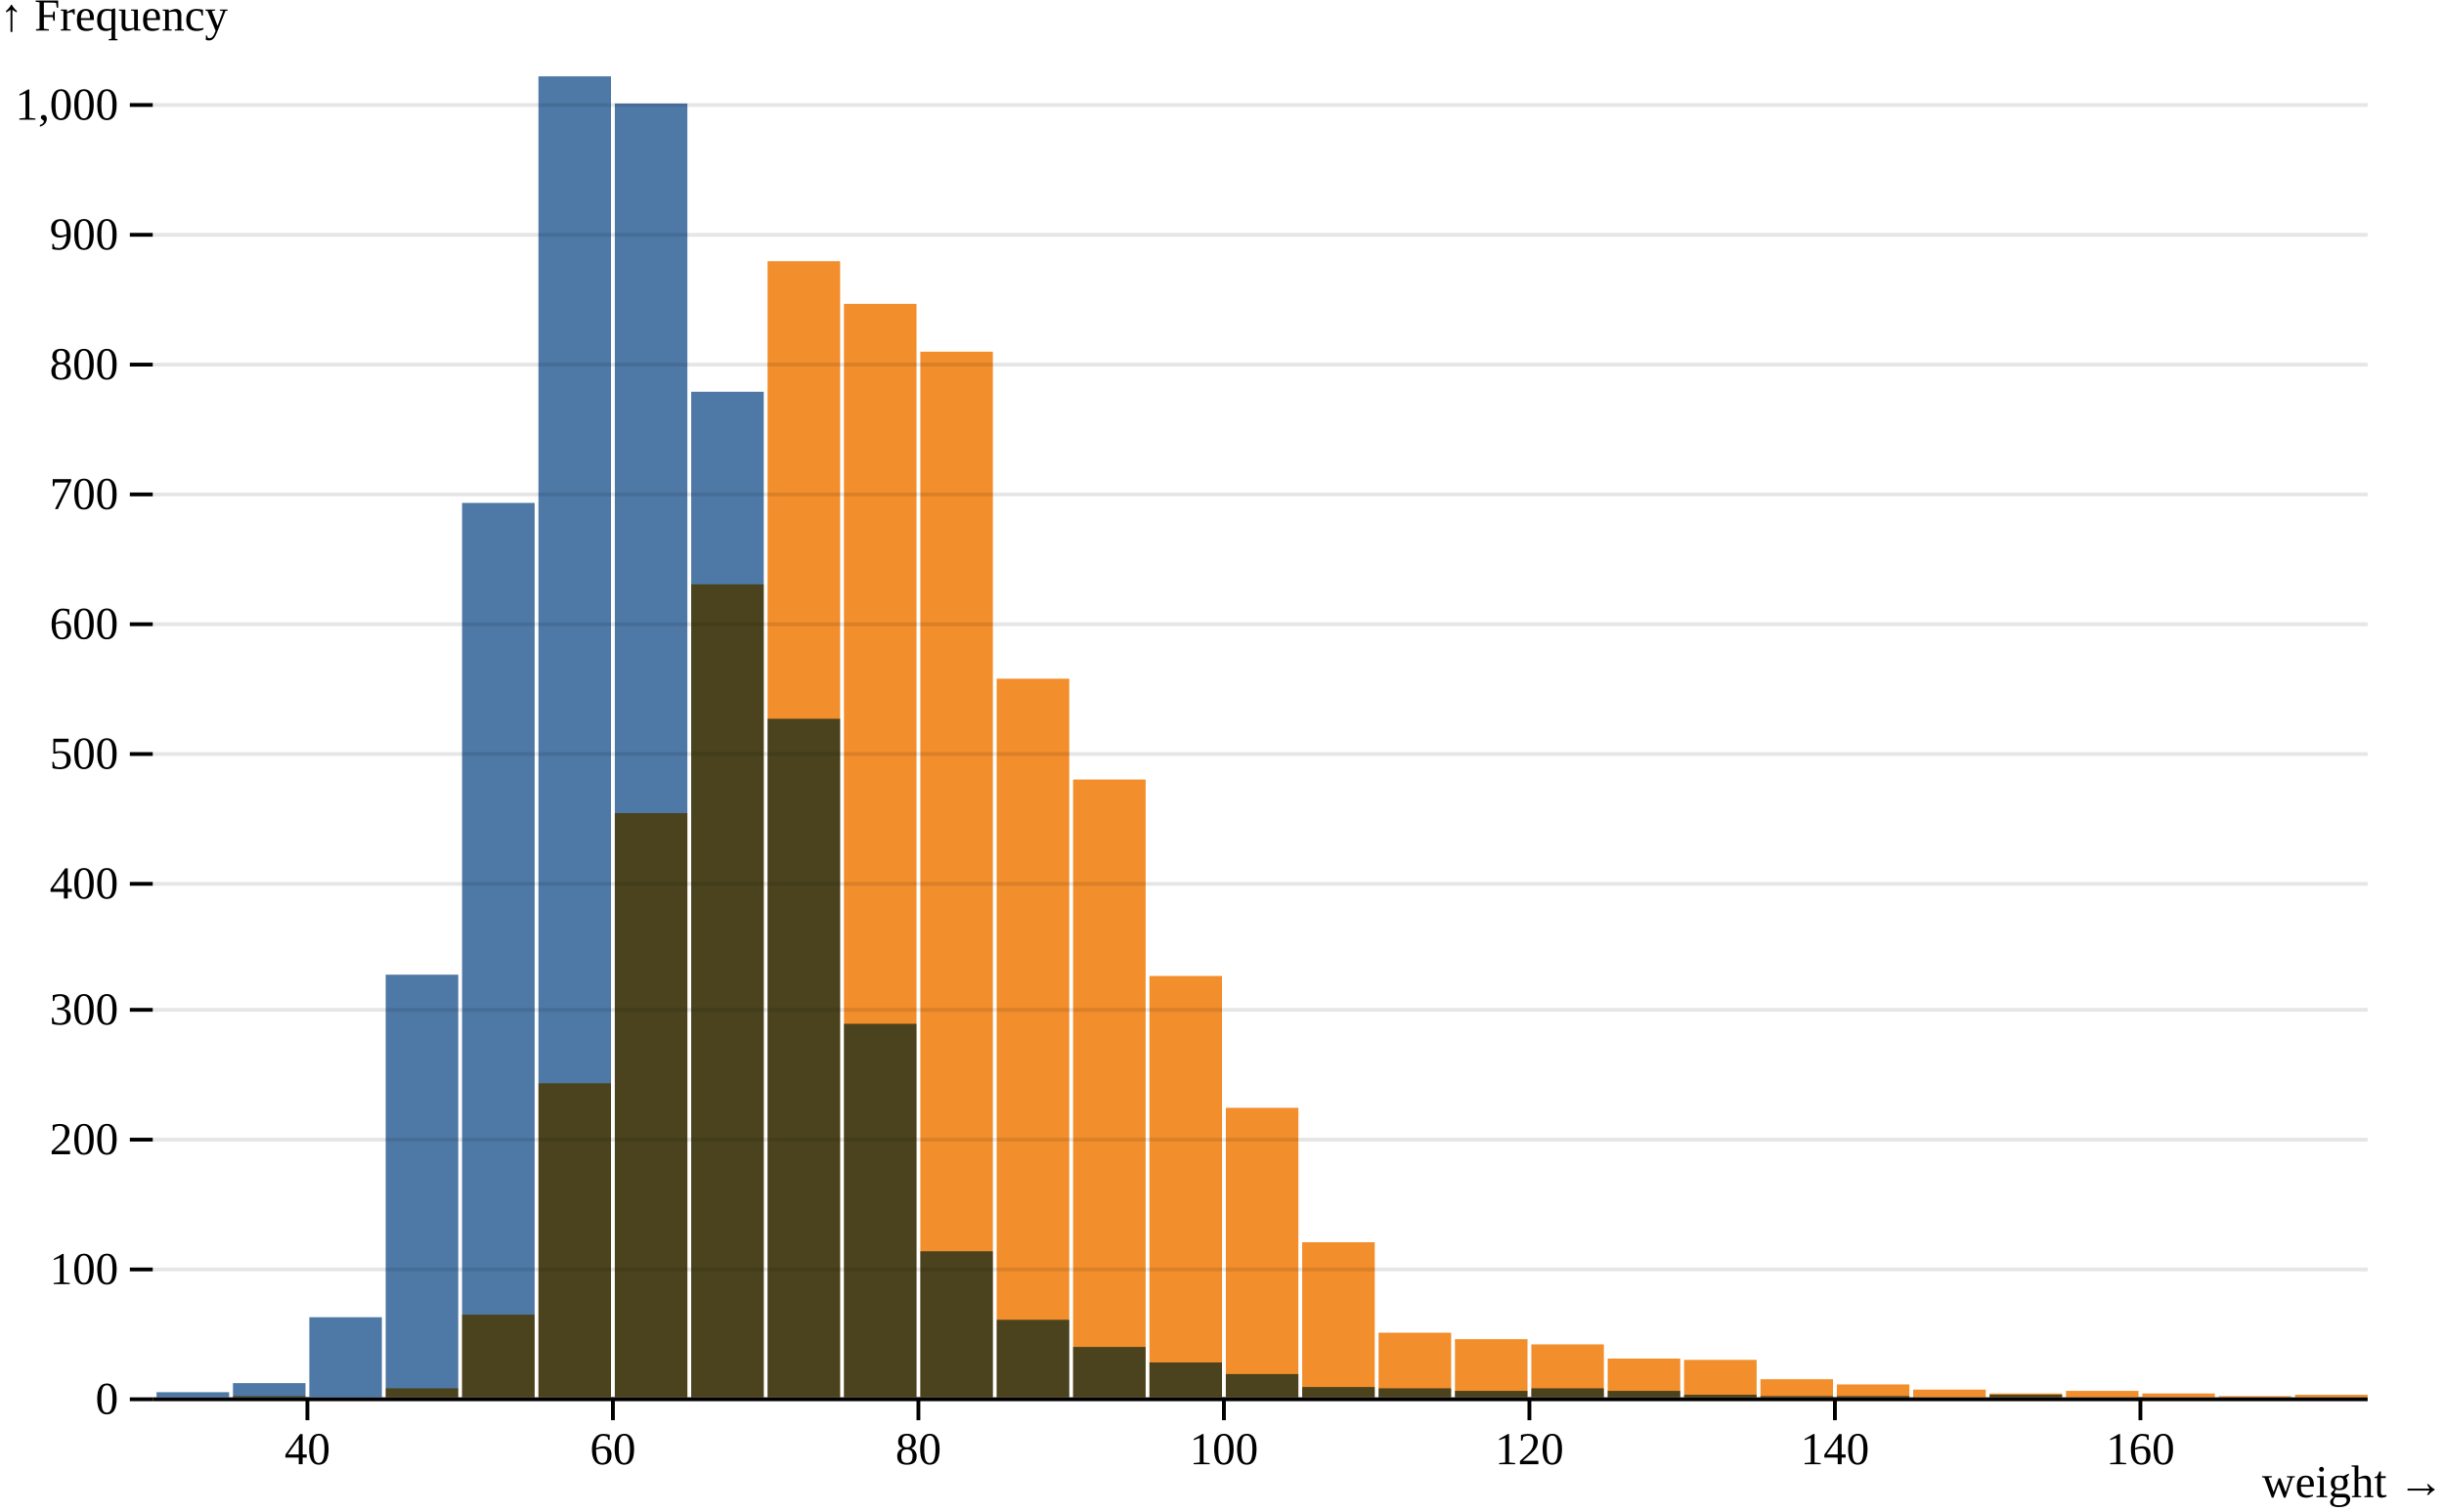
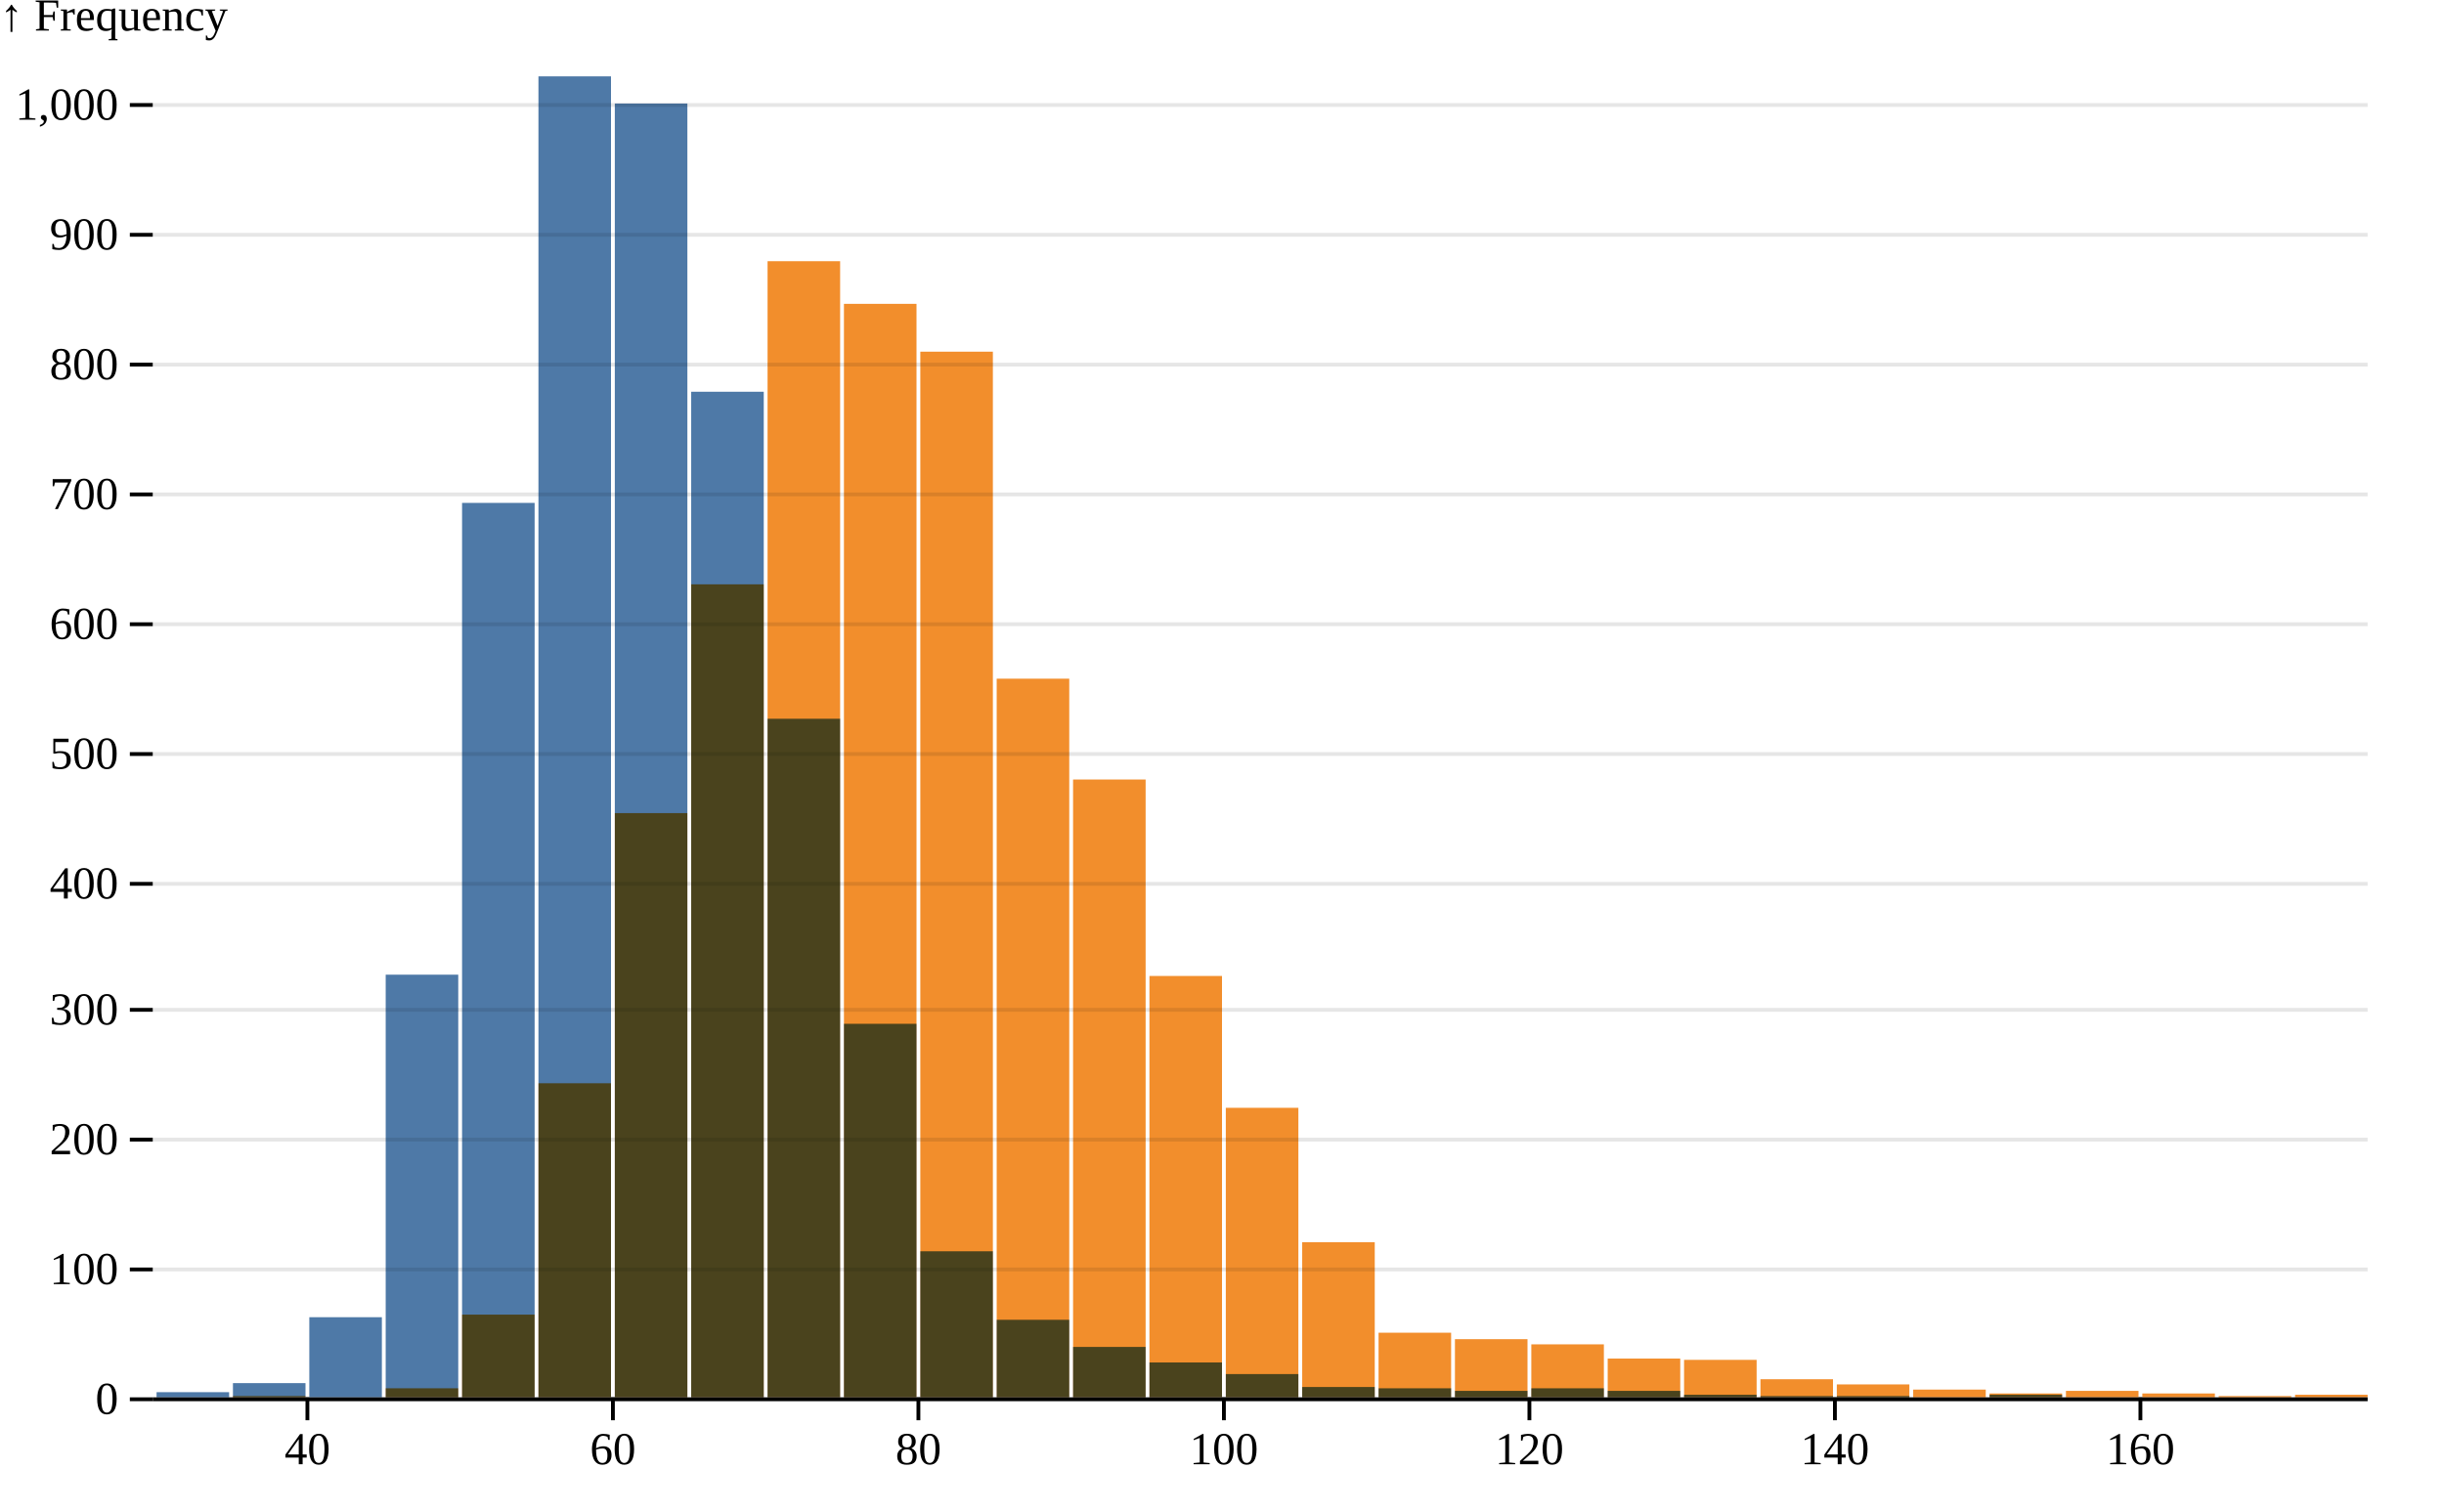
<svg xmlns="http://www.w3.org/2000/svg" class="plot" fill="currentColor" text-anchor="middle" width="640" height="396" viewBox="0 0 640 396">
  <g transform="translate(40,0)" fill="none" text-anchor="end">
    <g class="tick" opacity="1" transform="translate(0,366.5)">
      <line stroke="currentColor" x2="-6" />
      <line stroke="currentColor" x2="580" stroke-opacity="0.1" />
      <text fill="currentColor" x="-9" dy="0.32em">0</text>
    </g>
    <g class="tick" opacity="1" transform="translate(0,332.5)">
      <line stroke="currentColor" x2="-6" />
      <line stroke="currentColor" x2="580" stroke-opacity="0.1" />
      <text fill="currentColor" x="-9" dy="0.32em">100</text>
    </g>
    <g class="tick" opacity="1" transform="translate(0,298.5)">
      <line stroke="currentColor" x2="-6" />
      <line stroke="currentColor" x2="580" stroke-opacity="0.1" />
      <text fill="currentColor" x="-9" dy="0.32em">200</text>
    </g>
    <g class="tick" opacity="1" transform="translate(0,264.5)">
      <line stroke="currentColor" x2="-6" />
      <line stroke="currentColor" x2="580" stroke-opacity="0.1" />
      <text fill="currentColor" x="-9" dy="0.32em">300</text>
    </g>
    <g class="tick" opacity="1" transform="translate(0,231.5)">
      <line stroke="currentColor" x2="-6" />
      <line stroke="currentColor" x2="580" stroke-opacity="0.1" />
      <text fill="currentColor" x="-9" dy="0.32em">400</text>
    </g>
    <g class="tick" opacity="1" transform="translate(0,197.5)">
      <line stroke="currentColor" x2="-6" />
      <line stroke="currentColor" x2="580" stroke-opacity="0.1" />
      <text fill="currentColor" x="-9" dy="0.32em">500</text>
    </g>
    <g class="tick" opacity="1" transform="translate(0,163.5)">
      <line stroke="currentColor" x2="-6" />
      <line stroke="currentColor" x2="580" stroke-opacity="0.1" />
      <text fill="currentColor" x="-9" dy="0.32em">600</text>
    </g>
    <g class="tick" opacity="1" transform="translate(0,129.5)">
      <line stroke="currentColor" x2="-6" />
      <line stroke="currentColor" x2="580" stroke-opacity="0.1" />
      <text fill="currentColor" x="-9" dy="0.32em">700</text>
    </g>
    <g class="tick" opacity="1" transform="translate(0,95.5)">
      <line stroke="currentColor" x2="-6" />
      <line stroke="currentColor" x2="580" stroke-opacity="0.1" />
      <text fill="currentColor" x="-9" dy="0.32em">800</text>
    </g>
    <g class="tick" opacity="1" transform="translate(0,61.5)">
      <line stroke="currentColor" x2="-6" />
      <line stroke="currentColor" x2="580" stroke-opacity="0.1" />
      <text fill="currentColor" x="-9" dy="0.32em">900</text>
    </g>
    <g class="tick" opacity="1" transform="translate(0,27.5)">
      <line stroke="currentColor" x2="-6" />
      <line stroke="currentColor" x2="580" stroke-opacity="0.1" />
      <text fill="currentColor" x="-9" dy="0.32em">1,000</text>
    </g>
    <text fill="currentColor" transform="translate(-40,20)" dy="-1em" text-anchor="start">↑ Frequency</text>
  </g>
  <g transform="translate(0,366)" fill="none" text-anchor="middle">
    <g class="tick" opacity="1" transform="translate(80.5,0)">
      <line stroke="currentColor" y2="6" />
      <text fill="currentColor" y="9" dy="0.71em">40</text>
    </g>
    <g class="tick" opacity="1" transform="translate(160.5,0)">
      <line stroke="currentColor" y2="6" />
      <text fill="currentColor" y="9" dy="0.71em">60</text>
    </g>
    <g class="tick" opacity="1" transform="translate(240.5,0)">
      <line stroke="currentColor" y2="6" />
      <text fill="currentColor" y="9" dy="0.71em">80</text>
    </g>
    <g class="tick" opacity="1" transform="translate(320.5,0)">
      <line stroke="currentColor" y2="6" />
      <text fill="currentColor" y="9" dy="0.71em">100</text>
    </g>
    <g class="tick" opacity="1" transform="translate(400.5,0)">
      <line stroke="currentColor" y2="6" />
      <text fill="currentColor" y="9" dy="0.71em">120</text>
    </g>
    <g class="tick" opacity="1" transform="translate(480.5,0)">
      <line stroke="currentColor" y2="6" />
      <text fill="currentColor" y="9" dy="0.71em">140</text>
    </g>
    <g class="tick" opacity="1" transform="translate(560.5,0)">
      <line stroke="currentColor" y2="6" />
      <text fill="currentColor" y="9" dy="0.71em">160</text>
    </g>
-     <text fill="currentColor" transform="translate(640,30)" dy="-0.32em" text-anchor="end">weight →</text>
  </g>
  <g>
    <rect style="mix-blend-mode: multiply;" x="41" y="364.646" width="19" height="1.354" fill="#4e79a7" />
    <rect style="mix-blend-mode: multiply;" x="61" y="362.276" width="19" height="3.724" fill="#4e79a7" />
    <rect style="mix-blend-mode: multiply;" x="81" y="345.01" width="19" height="20.99" fill="#4e79a7" />
    <rect style="mix-blend-mode: multiply;" x="101" y="255.294" width="19" height="110.706" fill="#4e79a7" />
    <rect style="mix-blend-mode: multiply;" x="121" y="131.722" width="19" height="234.278" fill="#4e79a7" />
    <rect style="mix-blend-mode: multiply;" x="141" y="20" width="19" height="346" fill="#4e79a7" />
    <rect style="mix-blend-mode: multiply;" x="161" y="27.11" width="19" height="338.89" fill="#4e79a7" />
    <rect style="mix-blend-mode: multiply;" x="181" y="102.607" width="19" height="263.393" fill="#4e79a7" />
    <rect style="mix-blend-mode: multiply;" x="201" y="188.26" width="19" height="177.74" fill="#4e79a7" />
    <rect style="mix-blend-mode: multiply;" x="221" y="268.159" width="19" height="97.841" fill="#4e79a7" />
    <rect style="mix-blend-mode: multiply;" x="241" y="327.744" width="19" height="38.256" fill="#4e79a7" />
    <rect style="mix-blend-mode: multiply;" x="261" y="345.687" width="19" height="20.313" fill="#4e79a7" />
    <rect style="mix-blend-mode: multiply;" x="281" y="352.796" width="19" height="13.204" fill="#4e79a7" />
    <rect style="mix-blend-mode: multiply;" x="301" y="356.859" width="19" height="9.141" fill="#4e79a7" />
    <rect style="mix-blend-mode: multiply;" x="321" y="359.906" width="19" height="6.094" fill="#4e79a7" />
    <rect style="mix-blend-mode: multiply;" x="341" y="363.292" width="19" height="2.708" fill="#4e79a7" />
    <rect style="mix-blend-mode: multiply;" x="361" y="363.63" width="19" height="2.37" fill="#4e79a7" />
    <rect style="mix-blend-mode: multiply;" x="381" y="364.307" width="19" height="1.693" fill="#4e79a7" />
    <rect style="mix-blend-mode: multiply;" x="401" y="363.63" width="19" height="2.37" fill="#4e79a7" />
    <rect style="mix-blend-mode: multiply;" x="421" y="364.307" width="19" height="1.693" fill="#4e79a7" />
    <rect style="mix-blend-mode: multiply;" x="441" y="365.323" width="19" height="0.677" fill="#4e79a7" />
    <rect style="mix-blend-mode: multiply;" x="461" y="365.661" width="19" height="0.339" fill="#4e79a7" />
    <rect style="mix-blend-mode: multiply;" x="481" y="365.661" width="19" height="0.339" fill="#4e79a7" />
    <rect style="mix-blend-mode: multiply;" x="521" y="365.323" width="19" height="0.677" fill="#4e79a7" />
    <rect style="mix-blend-mode: multiply;" x="61" y="365.661" width="19" height="0.339" fill="#f28e2c" />
    <rect style="mix-blend-mode: multiply;" x="101" y="363.63" width="19" height="2.37" fill="#f28e2c" />
    <rect style="mix-blend-mode: multiply;" x="121" y="344.333" width="19" height="21.667" fill="#f28e2c" />
    <rect style="mix-blend-mode: multiply;" x="141" y="283.732" width="19" height="82.268" fill="#f28e2c" />
    <rect style="mix-blend-mode: multiply;" x="161" y="212.975" width="19" height="153.025" fill="#f28e2c" />
    <rect style="mix-blend-mode: multiply;" x="181" y="153.051" width="19" height="212.949" fill="#f28e2c" />
    <rect style="mix-blend-mode: multiply;" x="201" y="68.413" width="19" height="297.587" fill="#f28e2c" />
    <rect style="mix-blend-mode: multiply;" x="221" y="79.585" width="19" height="286.415" fill="#f28e2c" />
    <rect style="mix-blend-mode: multiply;" x="241" y="92.112" width="19" height="273.888" fill="#f28e2c" />
    <rect style="mix-blend-mode: multiply;" x="261" y="177.765" width="19" height="188.235" fill="#f28e2c" />
    <rect style="mix-blend-mode: multiply;" x="281" y="204.172" width="19" height="161.828" fill="#f28e2c" />
    <rect style="mix-blend-mode: multiply;" x="301" y="255.632" width="19" height="110.368" fill="#f28e2c" />
    <rect style="mix-blend-mode: multiply;" x="321" y="290.164" width="19" height="75.836" fill="#f28e2c" />
    <rect style="mix-blend-mode: multiply;" x="341" y="325.374" width="19" height="40.626" fill="#f28e2c" />
    <rect style="mix-blend-mode: multiply;" x="361" y="349.072" width="19" height="16.928" fill="#f28e2c" />
    <rect style="mix-blend-mode: multiply;" x="381" y="350.765" width="19" height="15.235" fill="#f28e2c" />
    <rect style="mix-blend-mode: multiply;" x="401" y="352.119" width="19" height="13.881" fill="#f28e2c" />
    <rect style="mix-blend-mode: multiply;" x="421" y="355.843" width="19" height="10.157" fill="#f28e2c" />
    <rect style="mix-blend-mode: multiply;" x="441" y="356.182" width="19" height="9.818" fill="#f28e2c" />
    <rect style="mix-blend-mode: multiply;" x="461" y="361.26" width="19" height="4.74" fill="#f28e2c" />
    <rect style="mix-blend-mode: multiply;" x="481" y="362.614" width="19" height="3.386" fill="#f28e2c" />
    <rect style="mix-blend-mode: multiply;" x="501" y="363.969" width="19" height="2.031" fill="#f28e2c" />
    <rect style="mix-blend-mode: multiply;" x="521" y="364.984" width="19" height="1.016" fill="#f28e2c" />
    <rect style="mix-blend-mode: multiply;" x="541" y="364.307" width="19" height="1.693" fill="#f28e2c" />
    <rect style="mix-blend-mode: multiply;" x="561" y="364.984" width="19" height="1.016" fill="#f28e2c" />
    <rect style="mix-blend-mode: multiply;" x="581" y="365.661" width="19" height="0.339" fill="#f28e2c" />
    <rect style="mix-blend-mode: multiply;" x="601" y="365.323" width="19" height="0.677" fill="#f28e2c" />
  </g>
  <g stroke="currentColor" transform="translate(0,0.5)">
    <line x1="40" x2="620" y1="366" y2="366" />
  </g>
</svg>
